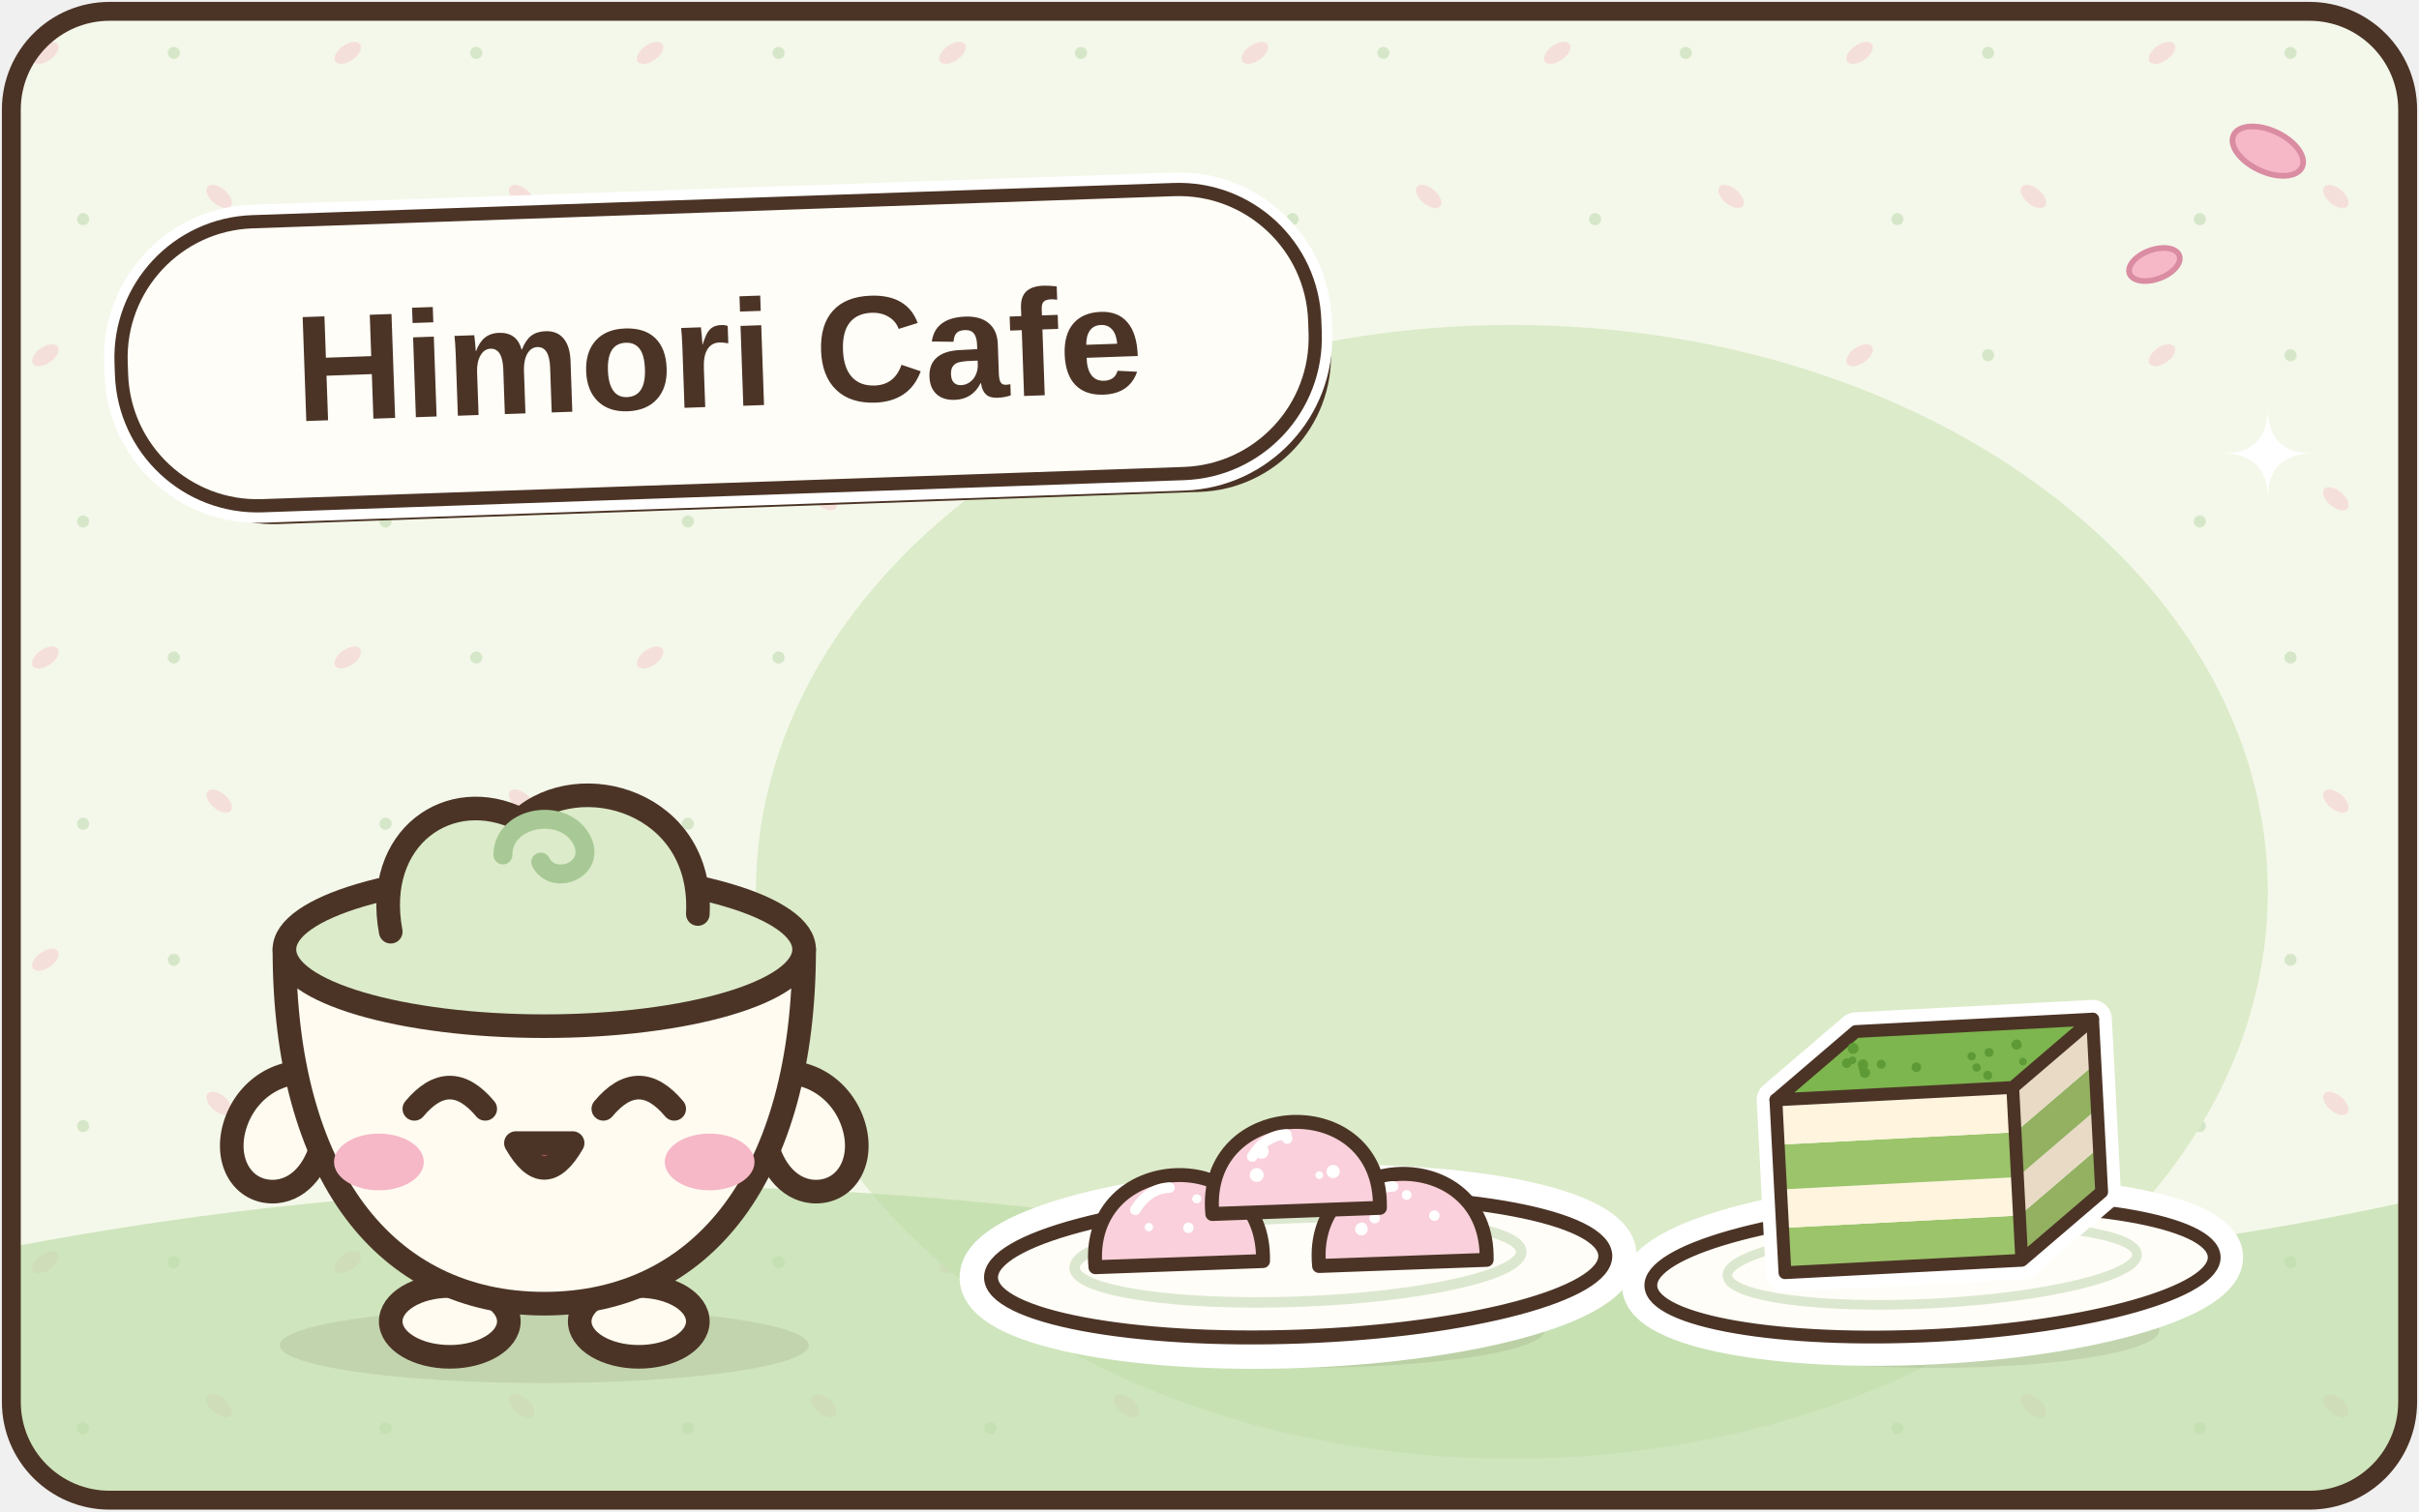
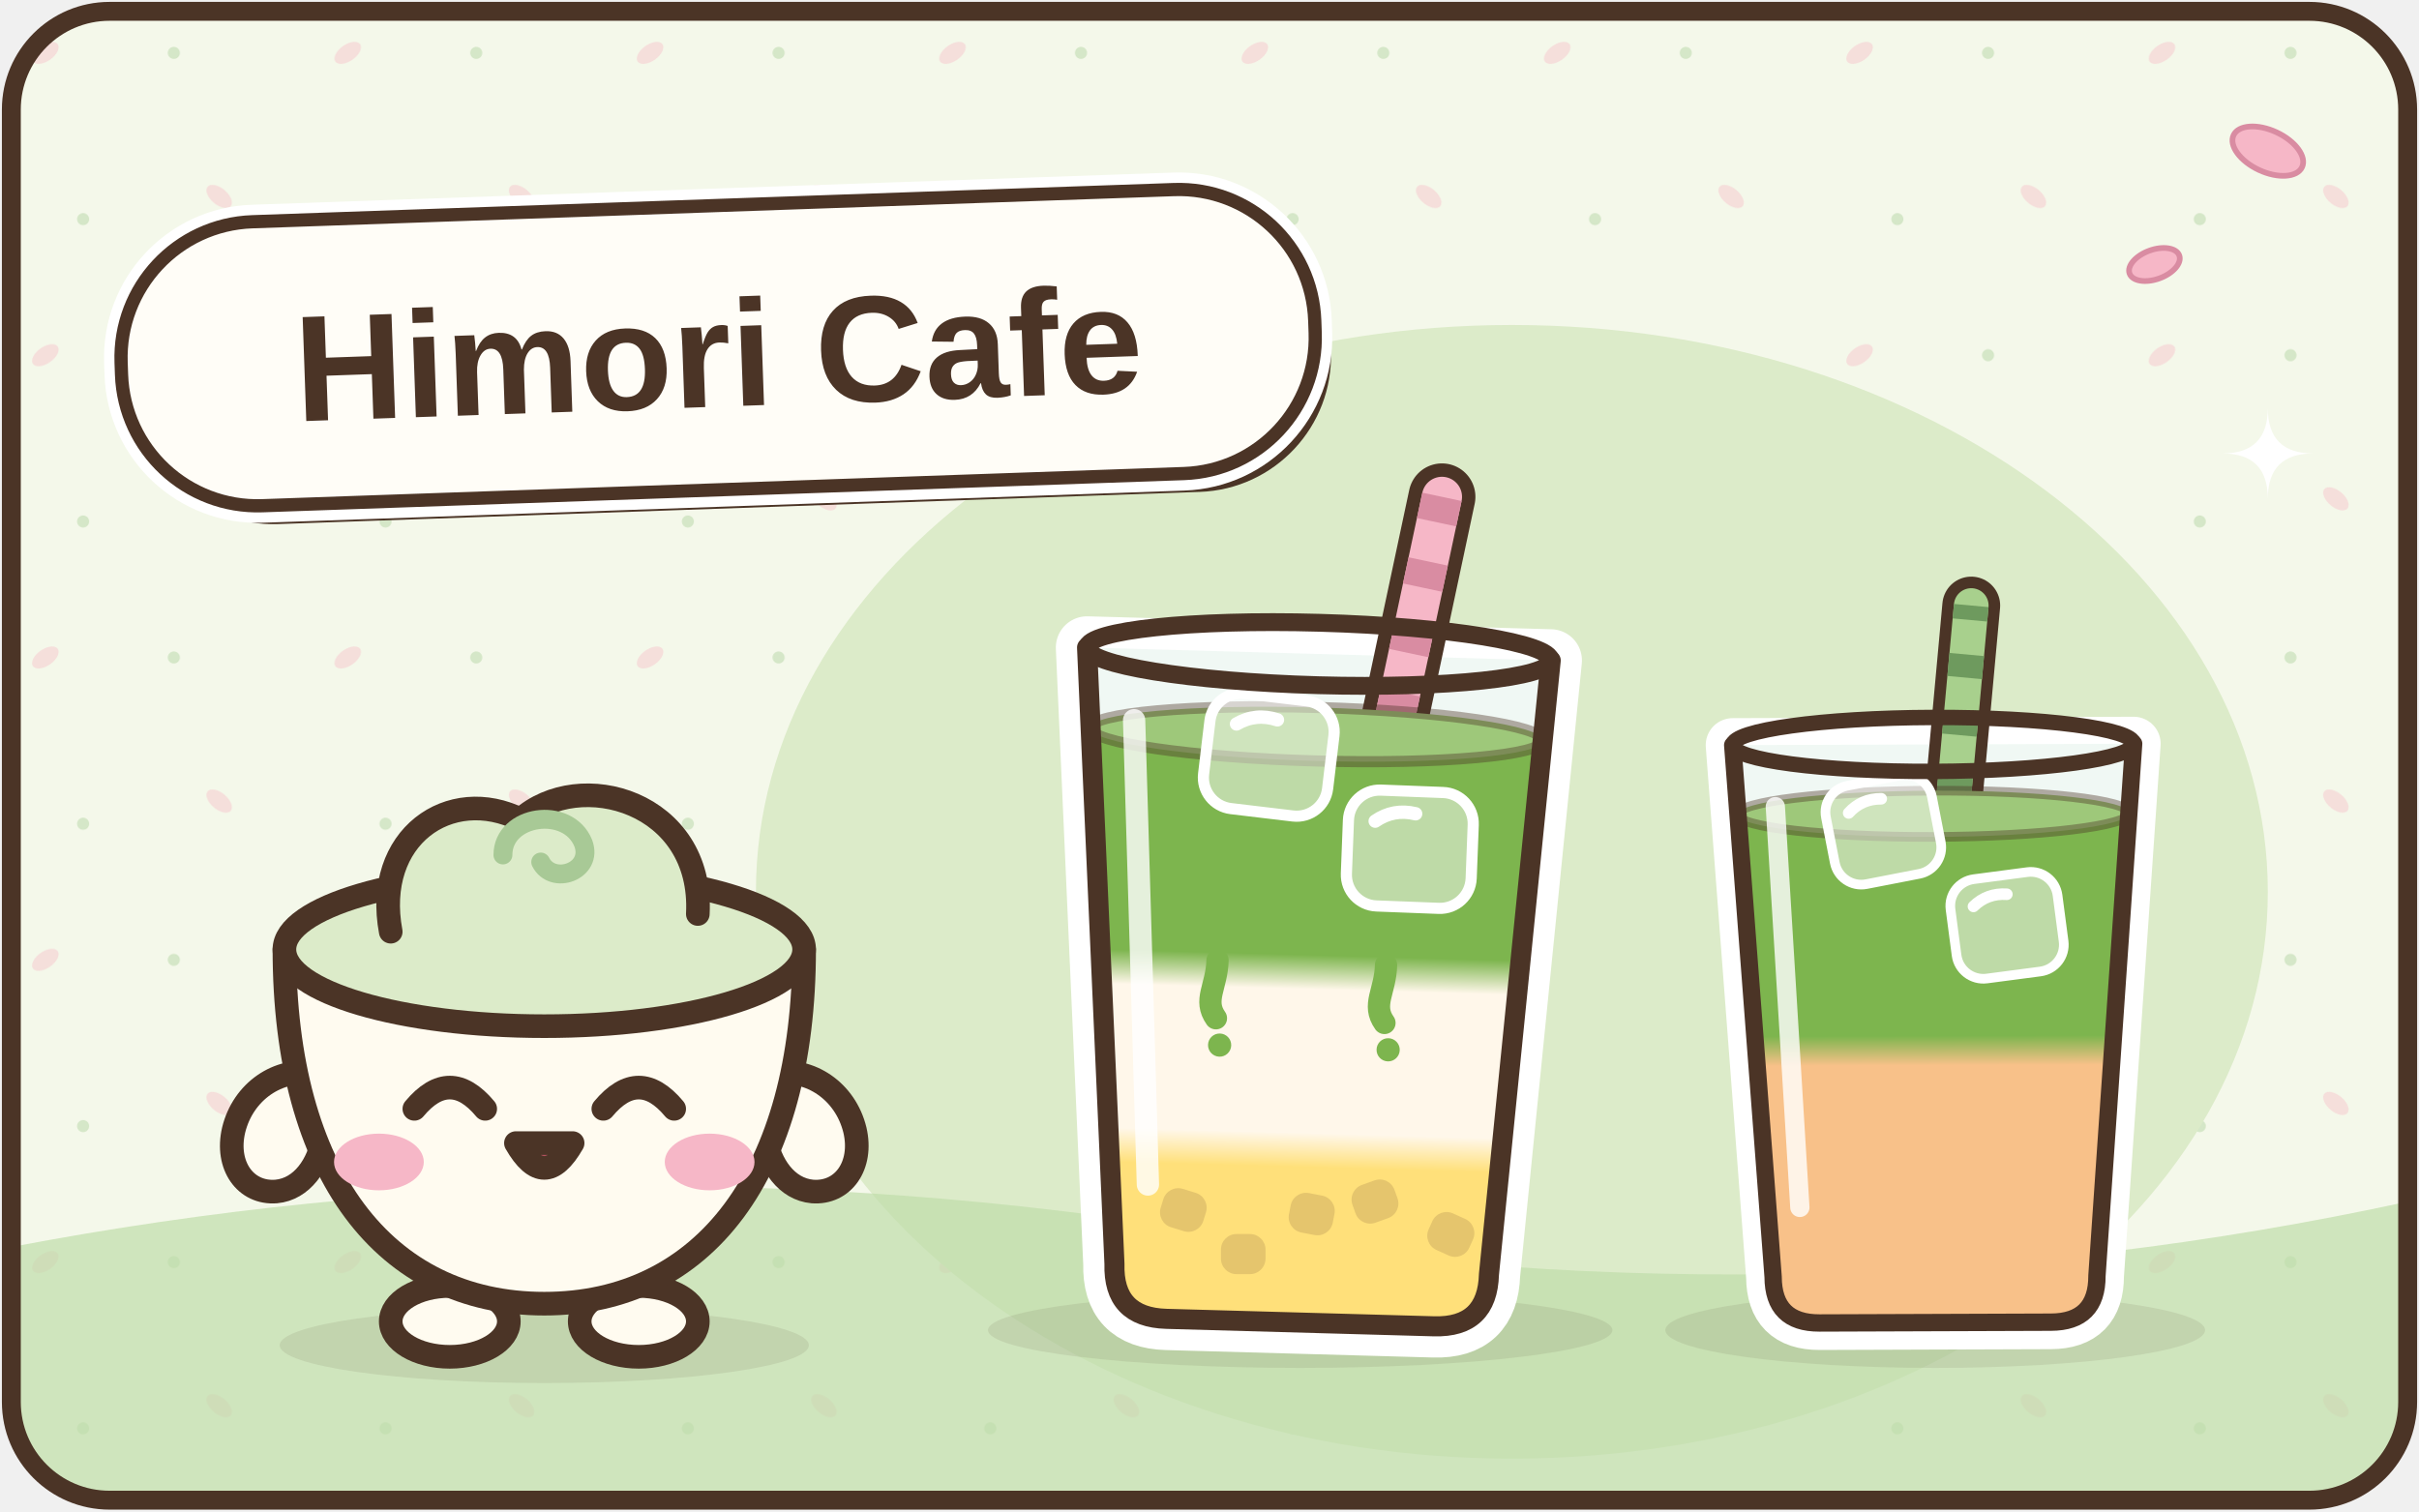
<svg xmlns="http://www.w3.org/2000/svg" viewBox="0 0 640 400" width="640" height="400" class="art-event" role="img" aria-label="Himori Cafe" font-family="'M PLUS Rounded 1c', ui-rounded, 'Hiragino Maru Gothic ProN', 'Arial Rounded MT Bold', Nunito, Arial, sans-serif">
  <defs>
    <pattern id="e13dhpnyp" width="80" height="80" patternUnits="userSpaceOnUse">
      <g fill="#F6A3B8" fill-opacity=".3">
        <ellipse cx="12" cy="14" rx="4" ry="2.2" transform="rotate(-35 12 14)" />
        <ellipse cx="58" cy="52" rx="4" ry="2.2" transform="rotate(40 58 52)" />
      </g>
      <g fill="#8CBF7A" fill-opacity=".3">
        <circle cx="46" cy="14" r="1.6" />
        <circle cx="22" cy="58" r="1.6" />
      </g>
    </pattern>
+     <linearGradient id="e13dhpnyd0l" gradientUnits="userSpaceOnUse" x1="0" x2="0" y1="-132" y2="-4">
+       <stop offset="0%" stop-color="#7DB54E" />
+       <stop offset="38.7%" stop-color="#7DB54E" />
+       <stop offset="44.7%" stop-color="#FFF7EA" />
+       <stop offset="69.9%" stop-color="#FFF7EA" />
+       <stop offset="75.9%" stop-color="#FFE07A" />
+       <stop offset="100%" stop-color="#FFE07A" />
+     </linearGradient>
+     <clipPath id="e13dhpnyd0c">
+       <path d="M-52 -150L-42 -12Q-42 0 -30 0L30 0Q42 0 42 -12L52 -150Z" />
+     </clipPath>
+     <linearGradient id="e13dhpnyd1l" gradientUnits="userSpaceOnUse" x1="0" x2="0" y1="-132" y2="-4">
+       <stop offset="0%" stop-color="#7DB54E" />
+       <stop offset="45%" stop-color="#7DB54E" />
+       <stop offset="51%" stop-color="#F8C189" />
+       <stop offset="100%" stop-color="#F8C189" />
+     </linearGradient>
+     <clipPath id="e13dhpnyd1c">
+       <path d="M-52 -150L-42 -12Q-42 0 -30 0L30 0Q42 0 42 -12L52 -150Z" />
+     </clipPath>
  </defs>
  <rect x="3" y="3" width="634" height="394" rx="26" fill="#F4F8EA" class="art-bg" />
  <rect x="3" y="3" width="634" height="394" rx="26" fill="url(#e13dhpnyp)" />
  <ellipse cx="400" cy="236" rx="200" ry="150" fill="#DCEBC9" />
  <path d="M3 330Q160 300 320 326 T 637 318L637 371Q637 397 611 397L29 397Q3 397 3 371Z" fill="#BFDDA9" opacity="0.7" />
-   <ellipse cx="344" cy="352" rx="64.7" ry="10" fill="#4B3426" opacity="0.1" />
-   <g transform="translate(344 350) rotate(-2.1) scale(0.924)">
-     <ellipse cx="0" cy="-16" rx="90" ry="22" fill="#FFFFFF" stroke="#FFFFFF" stroke-width="14" />
-     <ellipse cx="0" cy="-16" rx="88" ry="20" fill="#FFFDF7" stroke="#4B3426" stroke-width="4" stroke-linejoin="round" />
-     <ellipse cx="0" cy="-18" rx="64" ry="12" fill="none" stroke="#DCE7D0" stroke-width="3" />
-     <path d="M-58 -18C-60 -52 -8 -52 -10 -18Z" fill="#F9D0DB" stroke="#4B3426" stroke-width="4" stroke-linejoin="round" />
-     <circle cx="-21" cy="-35.9" r="1.3" fill="#FFFFFF" />
-     <circle cx="-42.3" cy="-28.9" r="1.2" fill="#FFFFFF" />
-     <circle cx="-28.3" cy="-36.5" r="1.3" fill="#FFFFFF" />
-     <circle cx="-31" cy="-28.3" r="1.5" fill="#FFFFFF" />
-     <circle cx="-21.7" cy="-34.9" r="1.9" fill="#FFFFFF" />
-     <path d="M-46 -34 q 4 -6 10 -6" fill="none" stroke="#FFFFFF" stroke-width="3" stroke-linecap="round" stroke-linejoin="round" />
-     <path d="M6 -16C4 -50 56 -50 54 -16Z" fill="#F9D0DB" stroke="#4B3426" stroke-width="4" stroke-linejoin="round" />
-     <circle cx="22.4" cy="-29.1" r="1.5" fill="#FFFFFF" />
-     <circle cx="18.7" cy="-26.6" r="1.4" fill="#FFFFFF" />
-     <circle cx="39.5" cy="-29.2" r="1.5" fill="#FFFFFF" />
-     <circle cx="31.8" cy="-35.4" r="1.4" fill="#FFFFFF" />
-     <circle cx="18.5" cy="-26.1" r="1.8" fill="#FFFFFF" />
-     <path d="M18 -32 q 4 -6 10 -6" fill="none" stroke="#FFFFFF" stroke-width="3" stroke-linecap="round" stroke-linejoin="round" />
-     <path d="M-24 -32C-26 -66 26 -66 24 -32Z" fill="#F9D0DB" stroke="#4B3426" stroke-width="4" stroke-linejoin="round" />
-     <circle cx="-1.8" cy="-52.8" r="1.5" fill="#FFFFFF" />
-     <circle cx="11" cy="-42.9" r="1.9" fill="#FFFFFF" />
-     <circle cx="-10.9" cy="-42.7" r="2" fill="#FFFFFF" />
-     <circle cx="-9.3" cy="-49.4" r="2.1" fill="#FFFFFF" />
-     <circle cx="7" cy="-42" r="1.1" fill="#FFFFFF" />
-     <path d="M-12 -48 q 4 -6 10 -6" fill="none" stroke="#FFFFFF" stroke-width="3" stroke-linecap="round" stroke-linejoin="round" />
+   <ellipse cx="344" cy="352" rx="82.6" ry="10" fill="#4B3426" opacity="0.1" />
+   <g transform="translate(344 350) rotate(1.6) scale(1.18)">
+     <path d="M-52 -150L-42 -12Q-42 0 -30 0L30 0Q42 0 42 -12L52 -150Z" fill="#FFFFFF" stroke="#FFFFFF" stroke-width="14" stroke-linejoin="round" />
+     <path d="M-52 -150L-42 -12Q-42 0 -30 0L30 0Q42 0 42 -12L52 -150Z" fill="#EEF7F3" fill-opacity="0.9" />
+     <path d="M-4.3 -18L26.6 -186" fill="none" stroke="#4B3426" stroke-width="15" stroke-linecap="round" stroke-linejoin="round" />
+     <path d="M-4.3 -18L26.6 -186" fill="none" stroke="#F6B7C7" stroke-width="9" stroke-linecap="round" stroke-linejoin="round" />
+     <path d="M-4.3 -18L26.6 -186" fill="none" stroke="#D98CA2" stroke-width="9" stroke-linecap="butt" stroke-linejoin="round" stroke-dasharray="6 9" />
+     <g clip-path="url(#e13dhpnyd0c)">
+       <rect x="-80" y="-132" width="160" height="132" fill="url(#e13dhpnyd0l)" />
+       <rect x="-31.9" y="-29" width="10" height="9" rx="3.5" fill="#E5C56D" transform="rotate(15.5 -26.9 -24.5)" />
+       <rect x="-18.2" y="-19.5" width="10" height="9" rx="3.5" fill="#E5C56D" transform="rotate(-1.6 -13.2 -15)" />
+       <rect x="-3.1" y="-28.9" width="10" height="9" rx="3.5" fill="#E5C56D" transform="rotate(9.3 1.9 -24.4)" />
+       <rect x="11" y="-32.1" width="10" height="9" rx="3.5" fill="#E5C56D" transform="rotate(-21.4 16 -27.6)" />
+       <rect x="28.2" y="-25.2" width="10" height="9" rx="3.5" fill="#E5C56D" transform="rotate(22.8 33.2 -20.7)" />
+       <path d="M-20.8 -80.7 c 0 6 -3 9 0 13" fill="none" stroke="#7DB54E" stroke-width="5" stroke-linecap="round" stroke-linejoin="round" />
+       <circle cx="-19.8" cy="-61.7" r="2.6" fill="#7DB54E" />
+       <path d="M17 -80.7 c 0 6 -3 9 0 13" fill="none" stroke="#7DB54E" stroke-width="5" stroke-linecap="round" stroke-linejoin="round" />
+       <circle cx="18" cy="-61.7" r="2.6" fill="#7DB54E" />
+       <ellipse cx="0" cy="-132" rx="50.8" ry="6" fill="#9EC87A" stroke="#4B3426" stroke-width="2.5" stroke-opacity="0.4" />
+       <rect x="-24.6" y="-140.1" width="28" height="26" rx="7" transform="rotate(5.2 -10.6 -127.1)" fill="#FFFFFF" fill-opacity="0.5" stroke="#FFFFFF" stroke-width="2.5" stroke-opacity="1" />
+       <path d="M-18.6 -133.1 q 4 -3 9 -2" transform="rotate(5.2 -10.6 -127.1)" fill="none" stroke="#FFFFFF" stroke-width="3" stroke-linecap="round" stroke-linejoin="round" />
+       <rect x="7.6" y="-119.8" width="28" height="26" rx="7" transform="rotate(0.6 21.6 -106.8)" fill="#FFFFFF" fill-opacity="0.5" stroke="#FFFFFF" stroke-width="2.5" stroke-opacity="1" />
+       <path d="M13.6 -112.8 q 4 -3 9 -2" transform="rotate(0.6 21.6 -106.8)" fill="none" stroke="#FFFFFF" stroke-width="3" stroke-linecap="round" stroke-linejoin="round" />
+     </g>
+     <path d="M-35 -30L-41 -134" fill="none" stroke="#FFFFFF" stroke-width="5" stroke-linecap="round" stroke-linejoin="round" opacity="0.8" />
+     <path d="M-52 -150L-42 -12Q-42 0 -30 0L30 0Q42 0 42 -12L52 -150" fill="none" stroke="#4B3426" stroke-width="4.5" stroke-linecap="round" stroke-linejoin="round" />
+     <ellipse cx="0" cy="-150" rx="52" ry="7" fill="none" stroke="#4B3426" stroke-width="4" />
  </g>
-   <ellipse cx="512" cy="352" rx="59.3" ry="10" fill="#4B3426" opacity="0.1" />
-   <g transform="translate(512 350) rotate(-3) scale(0.848)">
-     <ellipse cx="0" cy="-16" rx="90" ry="22" fill="#FFFFFF" stroke="#FFFFFF" stroke-width="14" />
-     <ellipse cx="0" cy="-16" rx="88" ry="20" fill="#FFFDF7" stroke="#4B3426" stroke-width="4" stroke-linejoin="round" />
-     <ellipse cx="0" cy="-18" rx="64" ry="12" fill="none" stroke="#DCE7D0" stroke-width="3" />
-     <path d="M-46 -18L-46 -72L-20 -92L54 -92L54 -38L28 -18Z" fill="#FFFFFF" stroke="#FFFFFF" stroke-width="12" stroke-linejoin="round" />
-     <rect x="-46" y="-32" width="74" height="14" fill="#9CC46A" />
-     <path d="M28 -18L54 -38L54 -52L28 -32Z" fill="#93B161" />
-     <rect x="-46" y="-44" width="74" height="12" fill="#FFF4DE" />
-     <path d="M28 -32L54 -52L54 -64L28 -44Z" fill="#E8DAC5" />
-     <rect x="-46" y="-58" width="74" height="14" fill="#9CC46A" />
-     <path d="M28 -44L54 -64L54 -78L28 -58Z" fill="#93B161" />
-     <rect x="-46" y="-72" width="74" height="14" fill="#FFF4DE" />
-     <path d="M28 -58L54 -78L54 -92L28 -72Z" fill="#E8DAC5" />
-     <path d="M-46 -72L-20 -92L54 -92L28 -72Z" fill="#7DB54E" stroke="#4B3426" stroke-width="4" stroke-linejoin="round" />
-     <path d="M-46 -18L-46 -72M28 -18L28 -72M54 -92L54 -38L28 -18L-46 -18" fill="none" stroke="#4B3426" stroke-width="4" stroke-linecap="round" stroke-linejoin="round" />
-     <circle cx="20.4" cy="-76.2" r="1.4" fill="#5E9A36" />
-     <circle cx="17.1" cy="-78.8" r="1.3" fill="#5E9A36" />
-     <circle cx="-21.1" cy="-86.8" r="1.7" fill="#5E9A36" />
-     <circle cx="-18.5" cy="-80.4" r="1.2" fill="#5E9A36" />
-     <circle cx="-12.6" cy="-81.4" r="1.4" fill="#5E9A36" />
-     <circle cx="29.9" cy="-85.3" r="1.6" fill="#5E9A36" />
-     <circle cx="-23.3" cy="-82.3" r="1.5" fill="#5E9A36" />
-     <circle cx="-18.3" cy="-81.6" r="1.6" fill="#5E9A36" />
-     <circle cx="-17.8" cy="-79" r="1.6" fill="#5E9A36" />
-     <circle cx="31.6" cy="-79.9" r="1.2" fill="#5E9A36" />
-     <circle cx="-21.5" cy="-83.1" r="1.2" fill="#5E9A36" />
-     <circle cx="21.2" cy="-83.3" r="1.4" fill="#5E9A36" />
-     <circle cx="-1.7" cy="-79.9" r="1.5" fill="#5E9A36" />
-     <circle cx="15.7" cy="-82.4" r="1.3" fill="#5E9A36" />
+   <ellipse cx="512" cy="352" rx="71.4" ry="10" fill="#4B3426" opacity="0.1" />
+   <g transform="translate(512 350) rotate(-0.2) scale(1.02)">
+     <path d="M-52 -150L-42 -12Q-42 0 -30 0L30 0Q42 0 42 -12L52 -150Z" fill="#FFFFFF" stroke="#FFFFFF" stroke-width="14" stroke-linejoin="round" />
+     <path d="M-52 -150L-42 -12Q-42 0 -30 0L30 0Q42 0 42 -12L52 -150Z" fill="#EEF7F3" fill-opacity="0.9" />
+     <path d="M-6 -18L10 -186" fill="none" stroke="#4B3426" stroke-width="15" stroke-linecap="round" stroke-linejoin="round" />
+     <path d="M-6 -18L10 -186" fill="none" stroke="#A8D08D" stroke-width="9" stroke-linecap="round" stroke-linejoin="round" />
+     <path d="M-6 -18L10 -186" fill="none" stroke="#6E9A5E" stroke-width="9" stroke-linecap="butt" stroke-linejoin="round" stroke-dasharray="6 9" />
+     <g clip-path="url(#e13dhpnyd1c)">
+       <rect x="-80" y="-132" width="160" height="132" fill="url(#e13dhpnyd1l)" />
+       <ellipse cx="0" cy="-132" rx="50.8" ry="6" fill="#9EC87A" stroke="#4B3426" stroke-width="2.5" stroke-opacity="0.4" />
+       <rect x="-27" y="-140.9" width="28" height="26" rx="7" transform="rotate(-10.8 -13 -127.9)" fill="#FFFFFF" fill-opacity="0.5" stroke="#FFFFFF" stroke-width="2.5" stroke-opacity="1" />
+       <path d="M-21 -133.9 q 4 -3 9 -2" transform="rotate(-10.8 -13 -127.9)" fill="none" stroke="#FFFFFF" stroke-width="3" stroke-linecap="round" stroke-linejoin="round" />
+       <rect x="5" y="-116" width="28" height="26" rx="7" transform="rotate(-7.3 19 -103)" fill="#FFFFFF" fill-opacity="0.5" stroke="#FFFFFF" stroke-width="2.5" stroke-opacity="1" />
+       <path d="M11 -109 q 4 -3 9 -2" transform="rotate(-7.3 19 -103)" fill="none" stroke="#FFFFFF" stroke-width="3" stroke-linecap="round" stroke-linejoin="round" />
+     </g>
+     <path d="M-35 -30L-41 -134" fill="none" stroke="#FFFFFF" stroke-width="5" stroke-linecap="round" stroke-linejoin="round" opacity="0.8" />
+     <path d="M-52 -150L-42 -12Q-42 0 -30 0L30 0Q42 0 42 -12L52 -150" fill="none" stroke="#4B3426" stroke-width="4.5" stroke-linecap="round" stroke-linejoin="round" />
+     <ellipse cx="0" cy="-150" rx="52" ry="7" fill="none" stroke="#4B3426" stroke-width="4" />
  </g>
  <ellipse cx="144" cy="356" rx="70" ry="10" fill="#4B3426" opacity="0.1" />
  <g transform="translate(44 170) scale(3.125)">
    <path class="m-o m-c m-arm-l" stroke="#4B3426" stroke-width="2" stroke-linejoin="round" stroke-linecap="round" fill="#FFFBF0" d="M12.5 36.5c-3-.5-6 1.5-6.8 4.8-.7 3 1 5.4 3.6 5.2 2.2-.2 3.6-2.3 4-4.6" />
    <path class="m-o m-c m-arm-r" stroke="#4B3426" stroke-width="2" stroke-linejoin="round" stroke-linecap="round" fill="#FFFBF0" d="M51.5 36.5c3-.5 6 1.5 6.8 4.8.7 3-1 5.4-3.6 5.2-2.2-.2-3.6-2.3-4-4.6" />
    <g class="m-feet">
      <ellipse class="m-o m-c m-foot-l" stroke="#4B3426" stroke-width="2" stroke-linejoin="round" stroke-linecap="round" fill="#FFFBF0" cx="24" cy="57.5" rx="5" ry="3" />
      <ellipse class="m-o m-c m-foot-r" stroke="#4B3426" stroke-width="2" stroke-linejoin="round" stroke-linecap="round" fill="#FFFBF0" cx="40" cy="57.5" rx="5" ry="3" />
    </g>
    <path class="m-o m-c m-cup" stroke="#4B3426" stroke-width="2" stroke-linejoin="round" stroke-linecap="round" fill="#FFFBF0" d="M10 26c0 19 8.5 30 22 30s22-11 22-30z" />
    <g class="m-foamg">
      <ellipse class="m-o m-f" stroke="#4B3426" stroke-width="2" stroke-linejoin="round" stroke-linecap="round" fill="#DCEBC9" cx="32" cy="26" rx="22" ry="6.5" />
      <path class="m-o m-f" stroke="#4B3426" stroke-width="2" stroke-linejoin="round" stroke-linecap="round" fill="#DCEBC9" d="M19 24.5c-1.5-8 5-12.5 11-9.5 5-4.5 15.5-1.5 15 8" />
      <path class="m-s" fill="none" stroke="#A8C996" stroke-width="1.6" stroke-linecap="round" d="M28.5 18c0-3.4 5.5-4.2 6.8-1 .9 2.4-2.6 3.6-3.6 1.6" />
    </g>
    <g class="m-look">
      <g class="m-eyes">
        <path class="m-l" fill="none" stroke="#4B3426" stroke-width="2" stroke-linecap="round" stroke-linejoin="round" d="M21 39.5q3-3.6 6 0M37 39.5q3-3.6 6 0" />
      </g>
    </g>
    <ellipse class="m-blush" fill="#F6B7C7" cx="18" cy="44" rx="3.8" ry="2.4" />
    <ellipse class="m-blush" fill="#F6B7C7" cx="46" cy="44" rx="3.8" ry="2.4" />
    <path class="m-o m-in m-mouth" stroke="#4B3426" stroke-width="2" stroke-linejoin="round" stroke-linecap="round" fill="#B4535F" d="M29.6 42.4q2.4 4.2 4.8 0z" />
  </g>
  <ellipse cx="600" cy="40" rx="10" ry="5.5" transform="rotate(25 600 40)" fill="#F6B7C7" stroke="#D98CA2" stroke-width="1.5" />
  <ellipse cx="570" cy="70" rx="7" ry="3.9" transform="rotate(-20 570 70)" fill="#F6B7C7" stroke="#D98CA2" stroke-width="1.5" />
  <ellipse cx="250" cy="120" rx="6" ry="3.3" transform="rotate(40 250 120)" fill="#F6B7C7" stroke="#D98CA2" stroke-width="1.5" />
  <path d="M600 108Q600 120 612 120Q600 120 600 132Q600 120 588 120Q600 120 600 108Z" fill="#FFFFFF" />
  <path d="M256 51Q256 60 265 60Q256 60 256 69Q256 60 247 60Q256 60 256 51Z" fill="#FFFFFF" />
  <path d="M64 112Q64 120 72 120Q64 120 64 128Q64 120 56 120Q64 120 64 112Z" fill="#FFFFFF" />
  <g transform="rotate(-2 190 92)">
    <rect x="36" y="59.4" width="316" height="75.2" rx="36" fill="#4B3426" />
    <rect x="32" y="54.4" width="316" height="75.2" rx="36" fill="#FFFDF7" stroke="#FFFFFF" stroke-width="9" paint-order="stroke" />
    <rect x="32" y="54.4" width="316" height="75.2" rx="36" fill="none" stroke="#4B3426" stroke-width="3.5" />
    <text x="190" y="107.6" font-size="40" font-weight="800" text-anchor="middle" fill="#4B3426">Himori Cafe</text>
  </g>
  <rect x="3" y="3" width="634" height="394" rx="26" fill="none" stroke="#4B3426" stroke-width="5" />
</svg>
